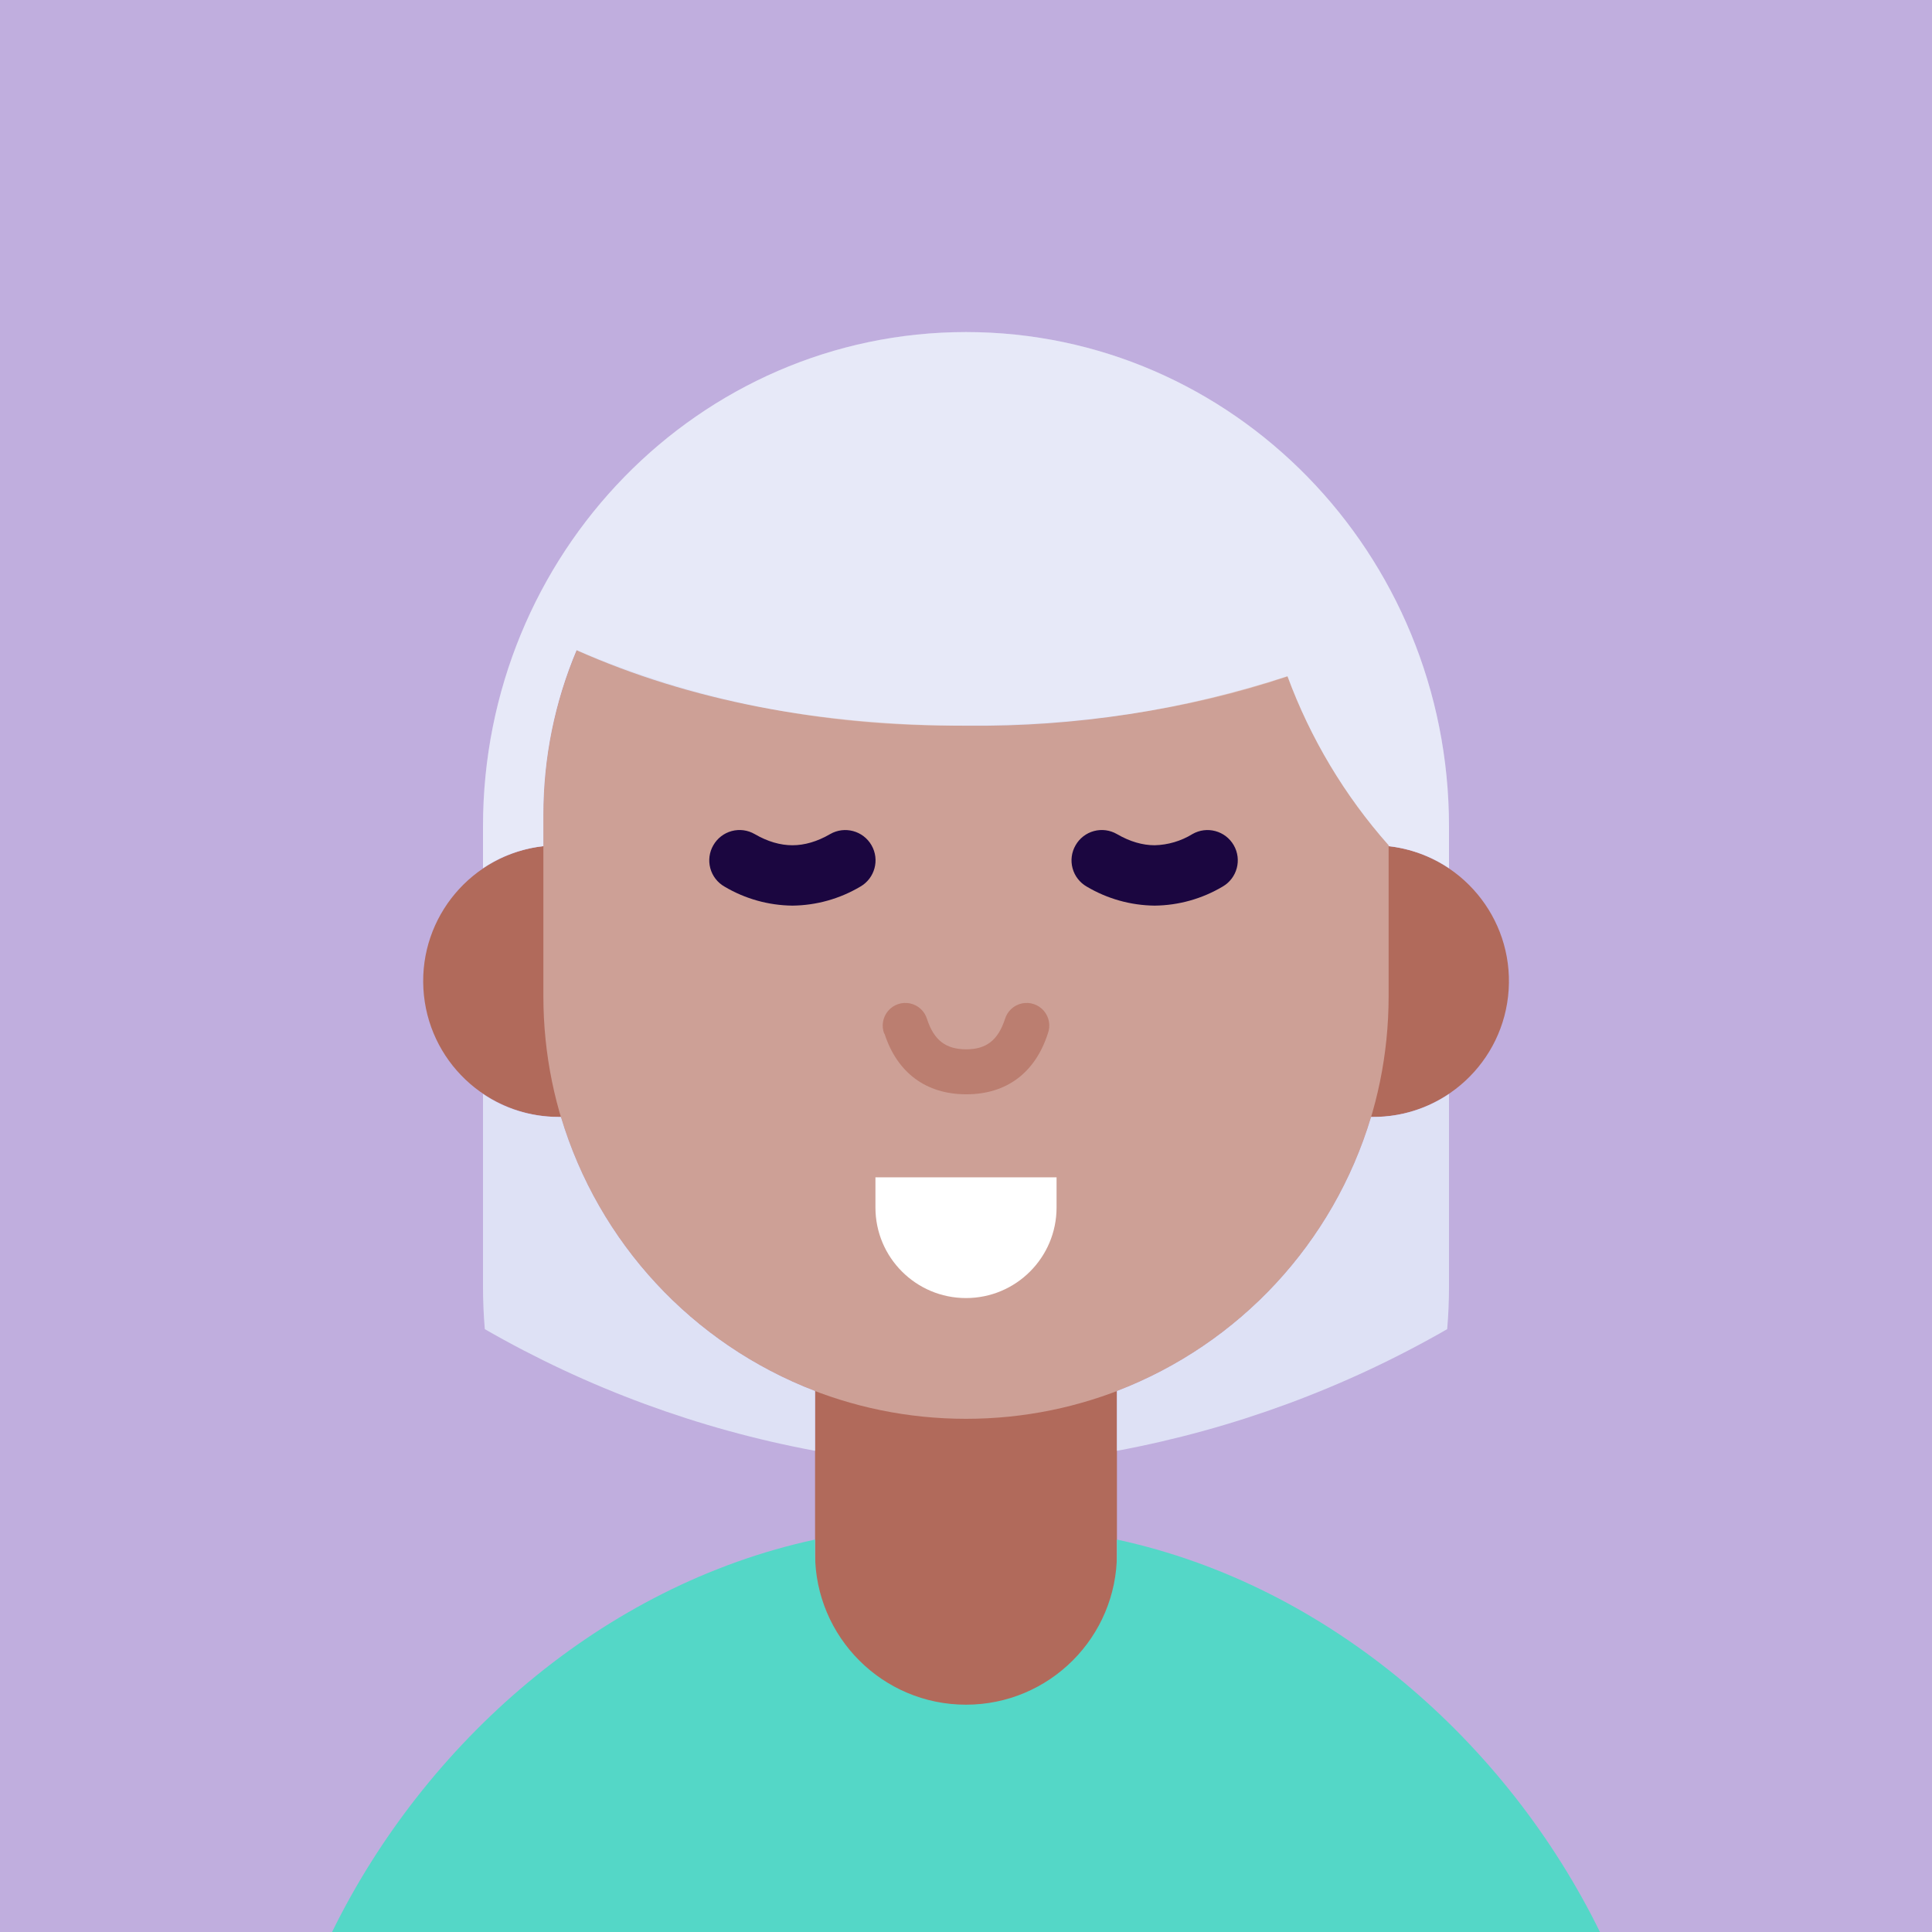
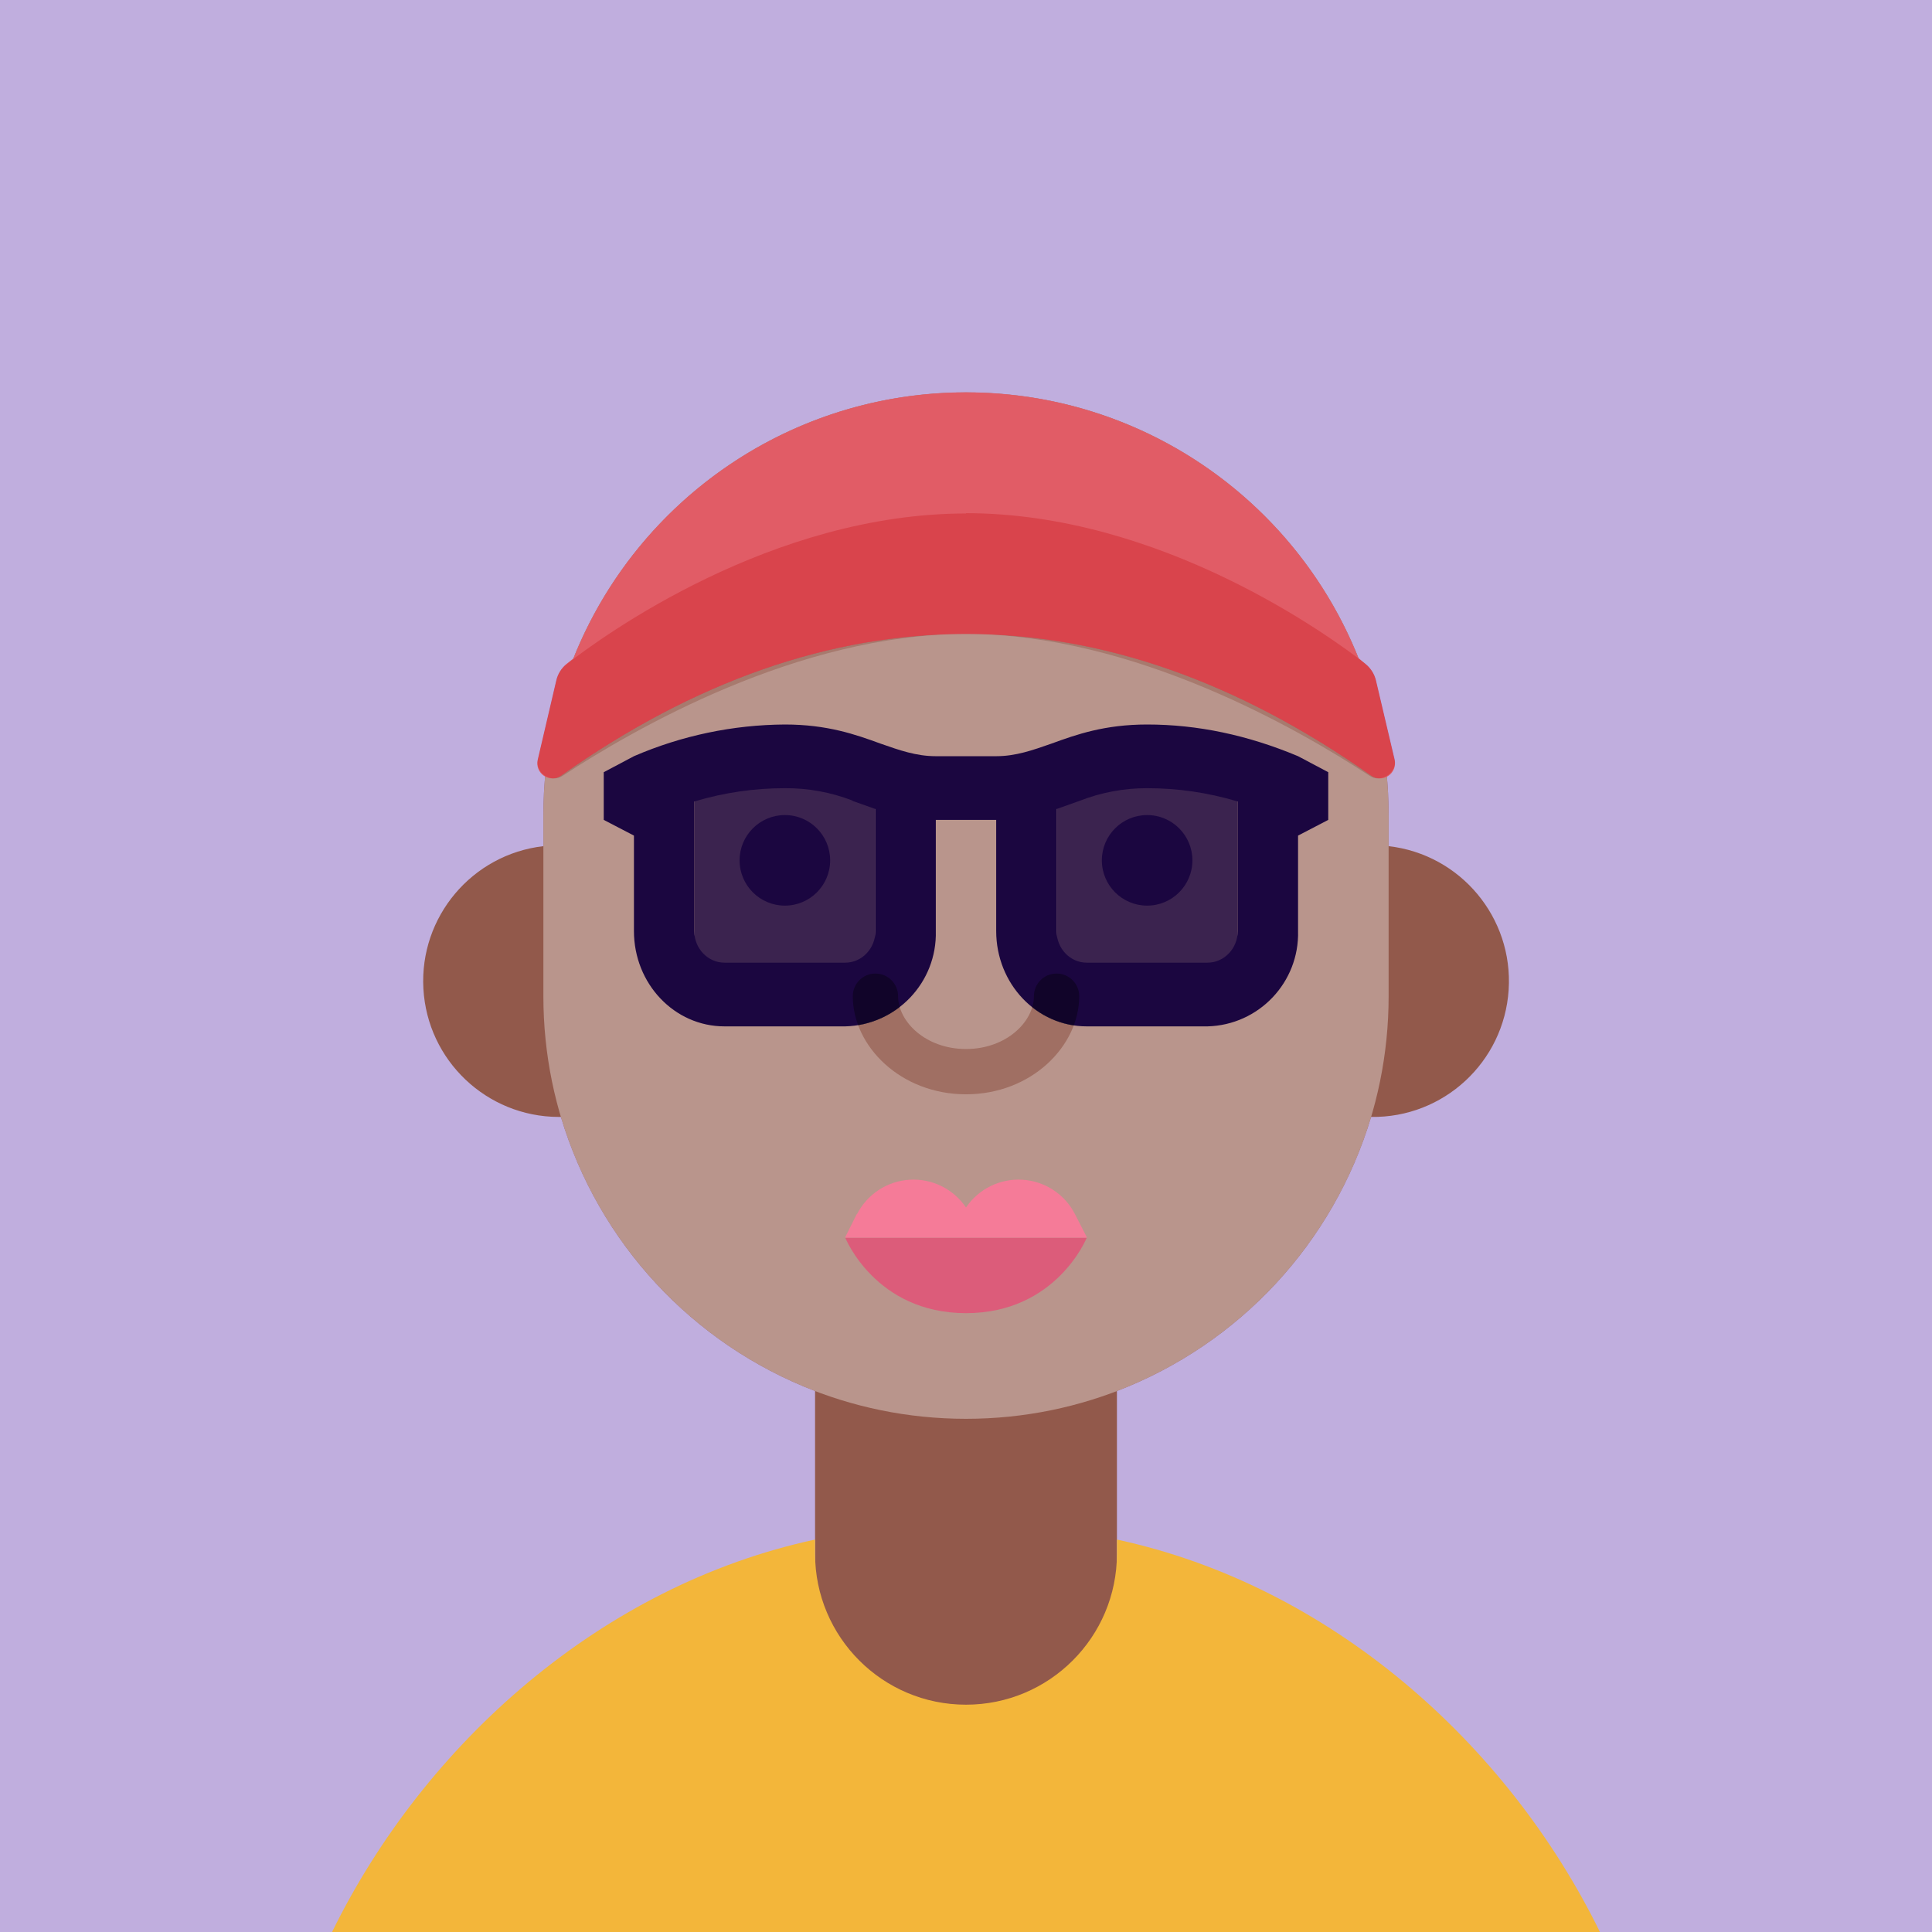
<svg xmlns="http://www.w3.org/2000/svg" viewBox="0 0 64 64" fill="none" shape-rendering="auto">
  <mask id="viewboxMask">
    <rect width="64" height="64" rx="0" ry="0" x="0" y="0" fill="#fff" />
  </mask>
  <g mask="url(#viewboxMask)">
    <rect fill="#c0aede" width="64" height="64" x="0" y="0" />
-     <path d="M37 46.08V52a5 5 0 0 1-10 0v-5.92A14.04 14.04 0 0 1 18.58 37h-.08a4.5 4.5 0 0 1-.5-8.97V27a14 14 0 1 1 28 0v1.03a4.5 4.5 0 0 1-.58 8.97A14.04 14.04 0 0 1 37 46.08Z" fill="#b16a5b" />
+     <path d="M37 46.08V52a5 5 0 0 1-10 0v-5.92A14.04 14.04 0 0 1 18.58 37h-.08a4.5 4.5 0 0 1-.5-8.97V27a14 14 0 1 1 28 0v1.03a4.5 4.5 0 0 1-.58 8.97A14.04 14.04 0 0 1 37 46.08Z" fill="#92594b" />
    <mask id="personas-a" style="mask-type:luminance" maskUnits="userSpaceOnUse" x="14" y="13" width="36" height="44">
      <path d="M37 46.08V52a5 5 0 0 1-10 0v-5.92A14.04 14.04 0 0 1 18.58 37h-.08a4.5 4.5 0 0 1-.5-8.97V27a14 14 0 1 1 28 0v1.03a4.5 4.5 0 0 1-.58 8.97A14.04 14.04 0 0 1 37 46.08Z" fill="#fff" />
    </mask>
    <g mask="url(#personas-a)">
      <path d="M32 13a14 14 0 0 1 14 14v6a14 14 0 1 1-28 0v-6a14 14 0 0 1 14-14Z" fill="#fff" style="mix-blend-mode:overlay" opacity=".36" />
    </g>
    <g transform="translate(20 24)">
-       <path d="M3.63 4A1 1 0 0 0 4 5.37 4.5 4.5 0 0 0 6.25 6a4.5 4.5 0 0 0 2.25-.63 1 1 0 0 0-1-1.74c-.43.25-.85.37-1.25.37S5.43 3.88 5 3.63A1 1 0 0 0 3.63 4ZM15.63 4A1 1 0 0 0 16 5.37a4.5 4.5 0 0 0 2.25.63 4.5 4.5 0 0 0 2.25-.63 1 1 0 0 0-1-1.74 2.5 2.5 0 0 1-1.25.37c-.4 0-.82-.12-1.25-.37a1 1 0 0 0-1.37.37Z" fill="#1B0640" />
+       <g fill="#1B0640">
+         <path d="M6 6a1.5 1.5 0 1 0 0-3 1.5 1.5 0 0 0 0 3ZM18 6a1.5 1.5 0 1 0 0-3 1.5 1.5 0 0 0 0 3Z" />
+         <path d="M9 2H3v6h6V2ZM21 2h-6v6h6V2Z" opacity=".8" />
+         <path fill-rule="evenodd" clip-rule="evenodd" d="M13 1.05c.65 0 1.21-.2 1.84-.42C15.66.33 16.6 0 18 0c1.67 0 3.33.35 5 1.05l1 .53v1.58l-1 .52v3.16A3.08 3.08 0 0 1 20 10h-4c-1.66 0-3-1.41-3-3.16V3.16h-2v3.68A3.08 3.08 0 0 1 8 10H4c-1.66 0-3-1.41-3-3.16V3.68l-1-.52V1.58l1-.53A12.8 12.8 0 0 1 6 0c1.4 0 2.34.33 3.16.63.63.22 1.19.42 1.84.42h2ZM8.24 2.52A6.1 6.1 0 0 0 6 2.11c-1 0-2 .14-3 .44v4.3c0 .57.45 1.04 1 1.04h4c.55 0 1-.47 1-1.05V2.8l-.76-.27ZM15 2.8l.76-.27A6.1 6.1 0 0 1 18 2.11c1 0 2 .14 3 .44v4.3c0 .57-.45 1.04-1 1.04h-4c-.55 0-1-.47-1-1.05V2.8Z" />
+       </g>
    </g>
    <g transform="translate(2 2)">
-       <path fill-rule="evenodd" clip-rule="evenodd" d="M44 26a17.63 17.63 0 0 1-3.35-5.6A32.92 32.92 0 0 1 30 22.04c-4.85 0-9.14-.83-12.9-2.5A13.95 13.95 0 0 0 16 25v1.03c-.73.08-1.42.34-2 .73v-1.38C14 16.33 21.16 9 30 9s16 7.33 16 16.38v1.38a4.47 4.47 0 0 0-2-.73V26Zm-9 20.06v-1.98A14.04 14.04 0 0 0 43.42 35h.08c.93 0 1.78-.28 2.5-.76v6.38c0 .47-.02.95-.06 1.41A34.63 34.63 0 0 1 35 46.06Zm-20.94-4.03A34.63 34.63 0 0 0 25 46.06v-1.98A14.04 14.04 0 0 1 16.58 35h-.08c-.93 0-1.79-.28-2.5-.76v6.38c0 .47.02.95.06 1.41Z" fill="#dee1f5" />
-       <path d="M30 9c-8.84 0-16 7.33-16 16.38v1.38c.58-.4 1.27-.65 2-.73V25c0-1.94.4-3.8 1.1-5.47a31.35 31.35 0 0 0 12.9 2.5c3.9 0 7.46-.54 10.65-1.62A17.63 17.63 0 0 0 44 26v.03c.73.08 1.42.34 2 .73v-1.38C46 16.33 38.84 9 30 9Z" fill="#fff" style="mix-blend-mode:overlay" opacity=".26" />
+       <path d="M17 19.8a14 14 0 0 1 26 0l.24.2a1 1 0 0 1 .34.54l.62 2.64a.5.5 0 0 1-.77.52C38.99 20.57 34.5 19 30 19S21 20.57 16.58 23.7a.5.5 0 0 1-.77-.52l.62-2.64a1 1 0 0 1 .34-.55l.24-.19Z" fill="#E15C66" />
+       <path d="M30 15c6.45 0 12.01 4.04 13.25 5 .16.14.28.32.33.53l.62 2.6c.1.46-.44.83-.83.57C41.06 22.18 35.57 19 30 19c-5.57 0-11.05 3.18-13.36 4.7-.4.26-.93-.1-.82-.56l.6-2.6c.05-.21.17-.4.34-.53 1.23-.96 6.8-5 13.24-5Z" fill="#000" style="mix-blend-mode:overlay" opacity=".26" />
    </g>
    <g transform="translate(11 44)">
-       <path d="M16 7v.47a5 5 0 1 0 10 0V7c7.06 1.52 12.93 6.74 16 13H0C3.07 13.74 8.94 8.52 16 7Z" fill="#54d7c7" />
+       <path d="M16 7v.47a5 5 0 1 0 10 0V7c7.06 1.52 12.93 6.74 16 13H0C3.07 13.74 8.94 8.52 16 7Z" fill="#f3b63a" />
    </g>
    <g transform="translate(23 36)">
-       <path d="M6 3h6v1a3 3 0 0 1-6 0V3Z" fill="#fff" />
+       <path d="M5 5h8s-1 2.5-4 2.5S5 5 5 5Z" fill="#DC5C7A" />
+       <path d="M5.39 4.22A2.1 2.1 0 0 1 9 4a2.1 2.1 0 0 1 3.61.22l.4.78H4.99l.39-.78Z" fill="#F57B98" />
    </g>
    <g transform="translate(24 28)">
-       <path d="M5.29 6.24a.75.75 0 1 1 1.42-.48c.23.7.62 1 1.3 1 .66 0 1.05-.3 1.28-1a.75.75 0 1 1 1.42.48c-.42 1.3-1.37 2.01-2.7 2.01S5.72 7.54 5.3 6.24Z" fill="#000" style="mix-blend-mode:overlay" opacity=".36" />
+       <path d="M4.25 5a.75.75 0 0 1 1.5 0c0 .84.91 1.75 2.25 1.75 1.34 0 2.25-.91 2.25-1.75a.75.75 0 0 1 1.5 0c0 1.66-1.59 3.25-3.75 3.25S4.25 6.66 4.25 5Z" fill="#000" style="mix-blend-mode:overlay" opacity=".36" />
    </g>
    <g transform="translate(14 26)" />
  </g>
</svg>
